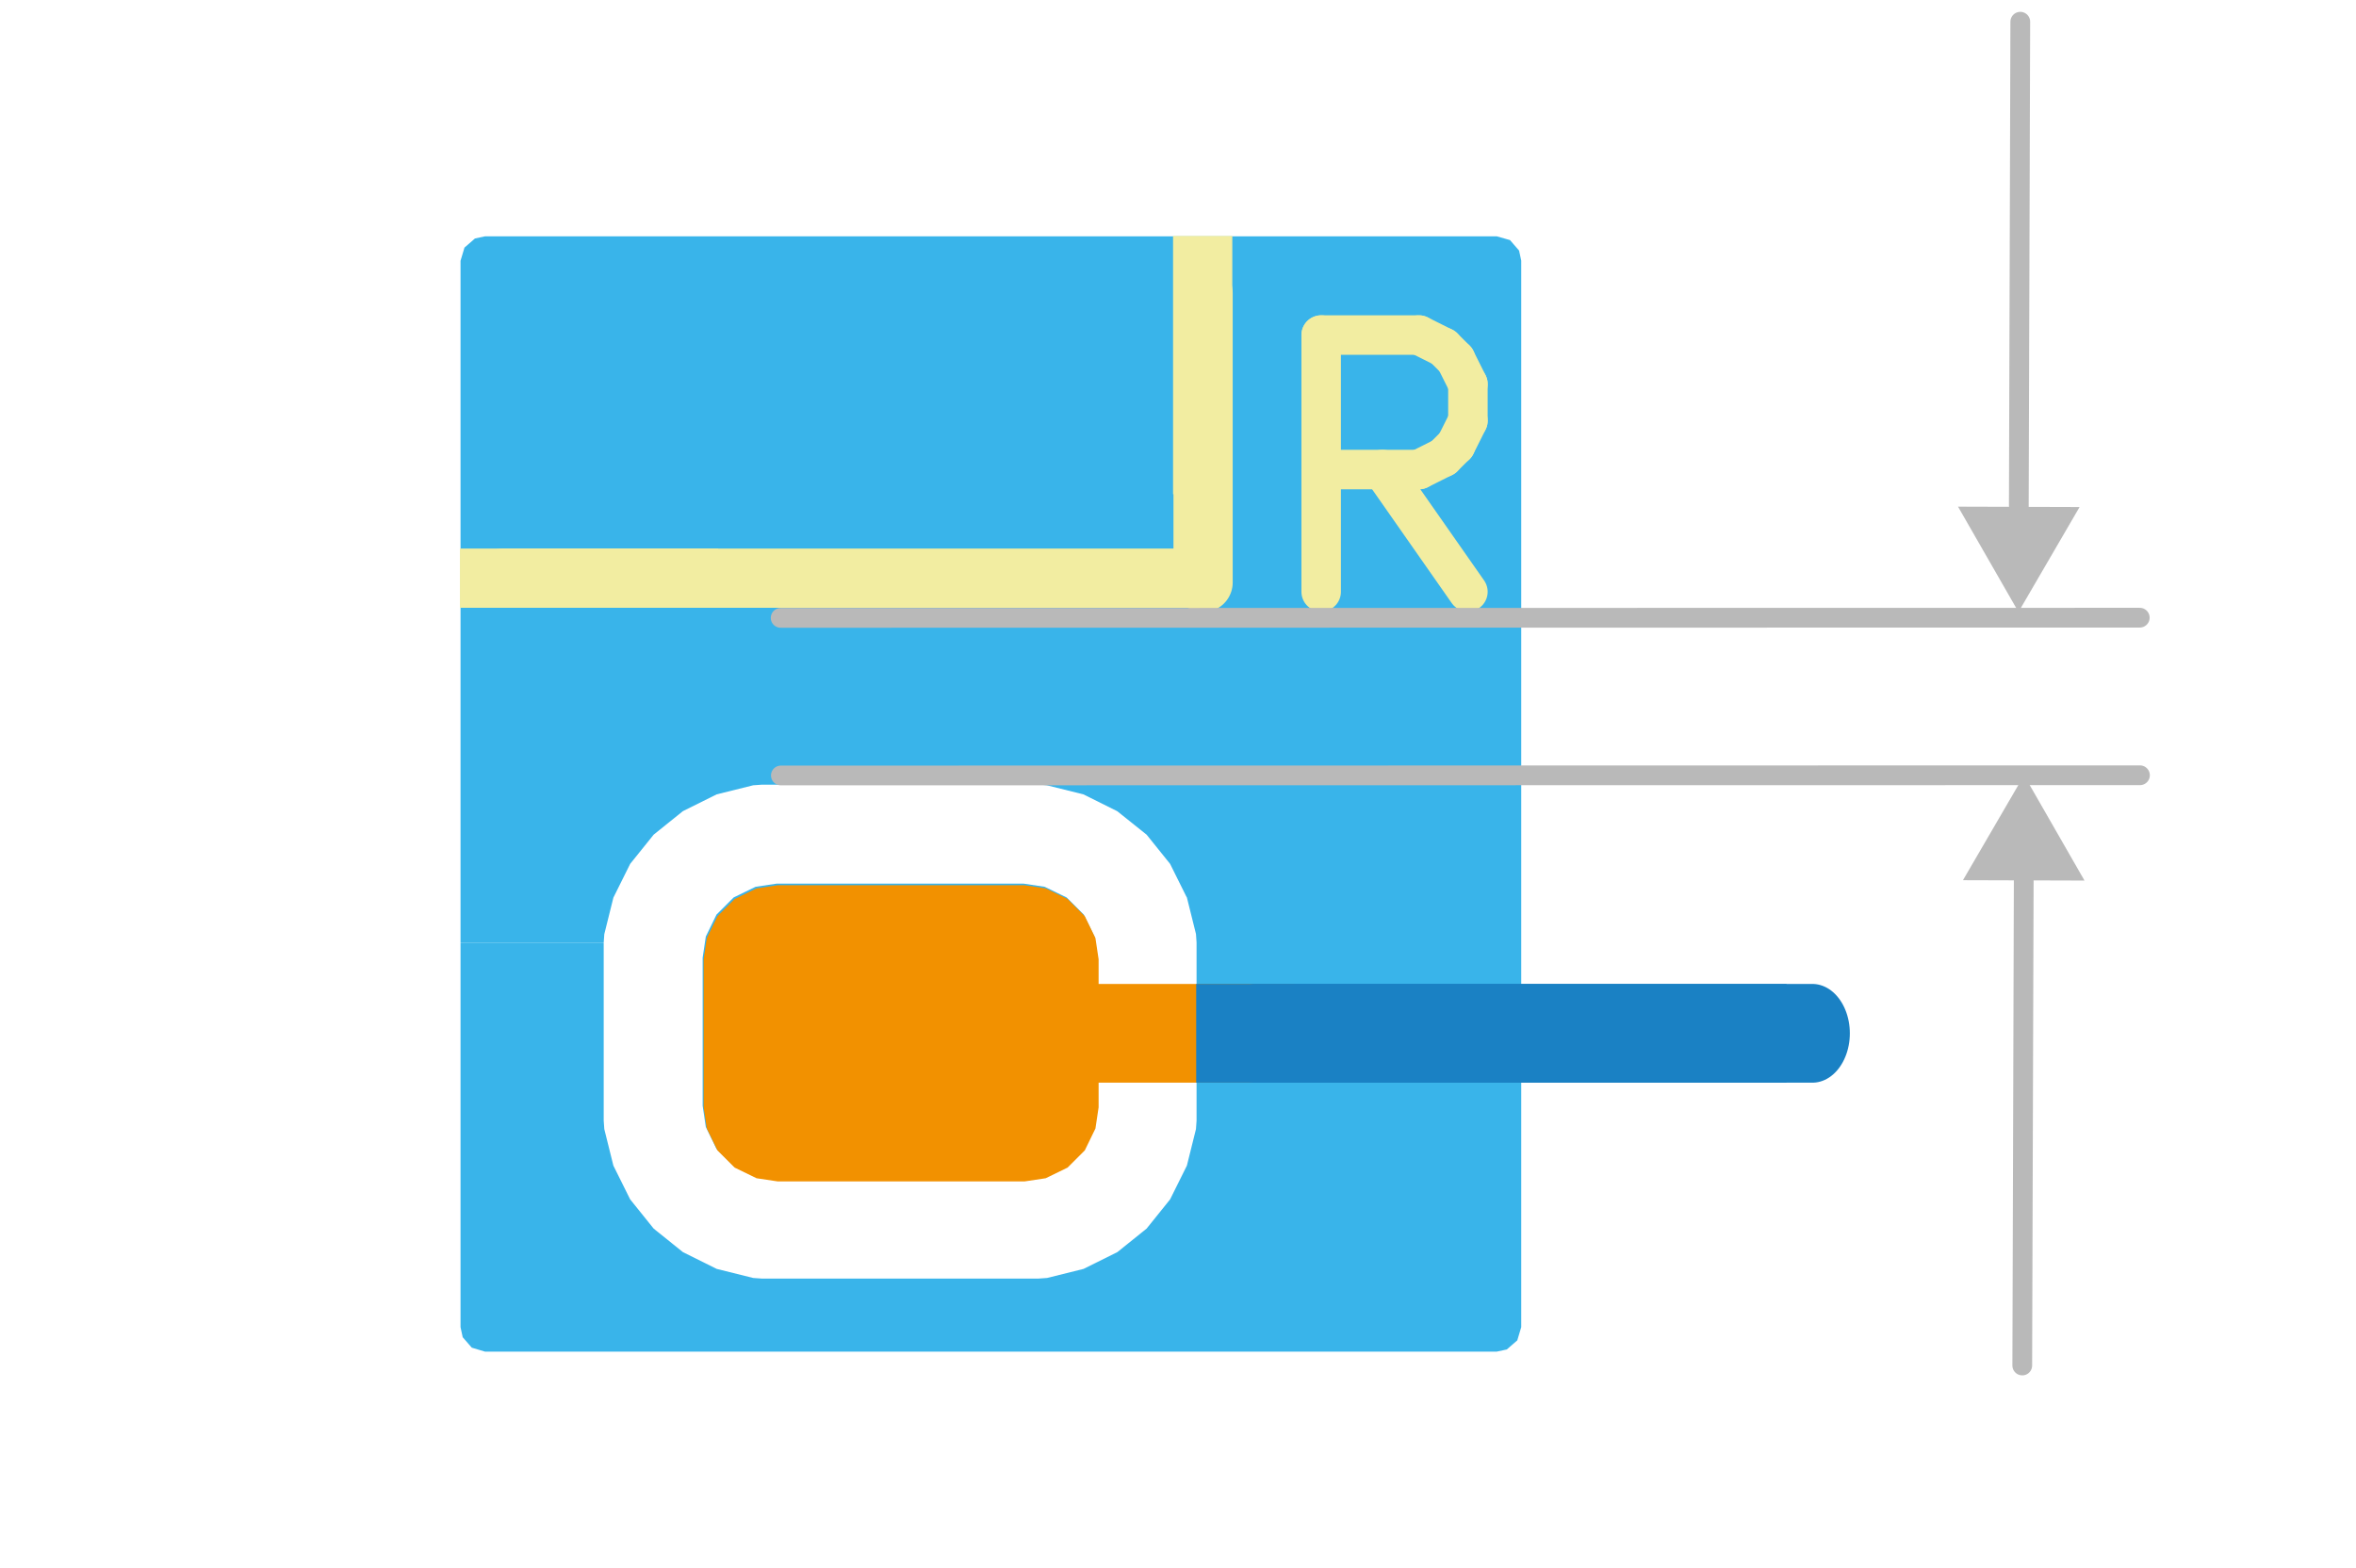
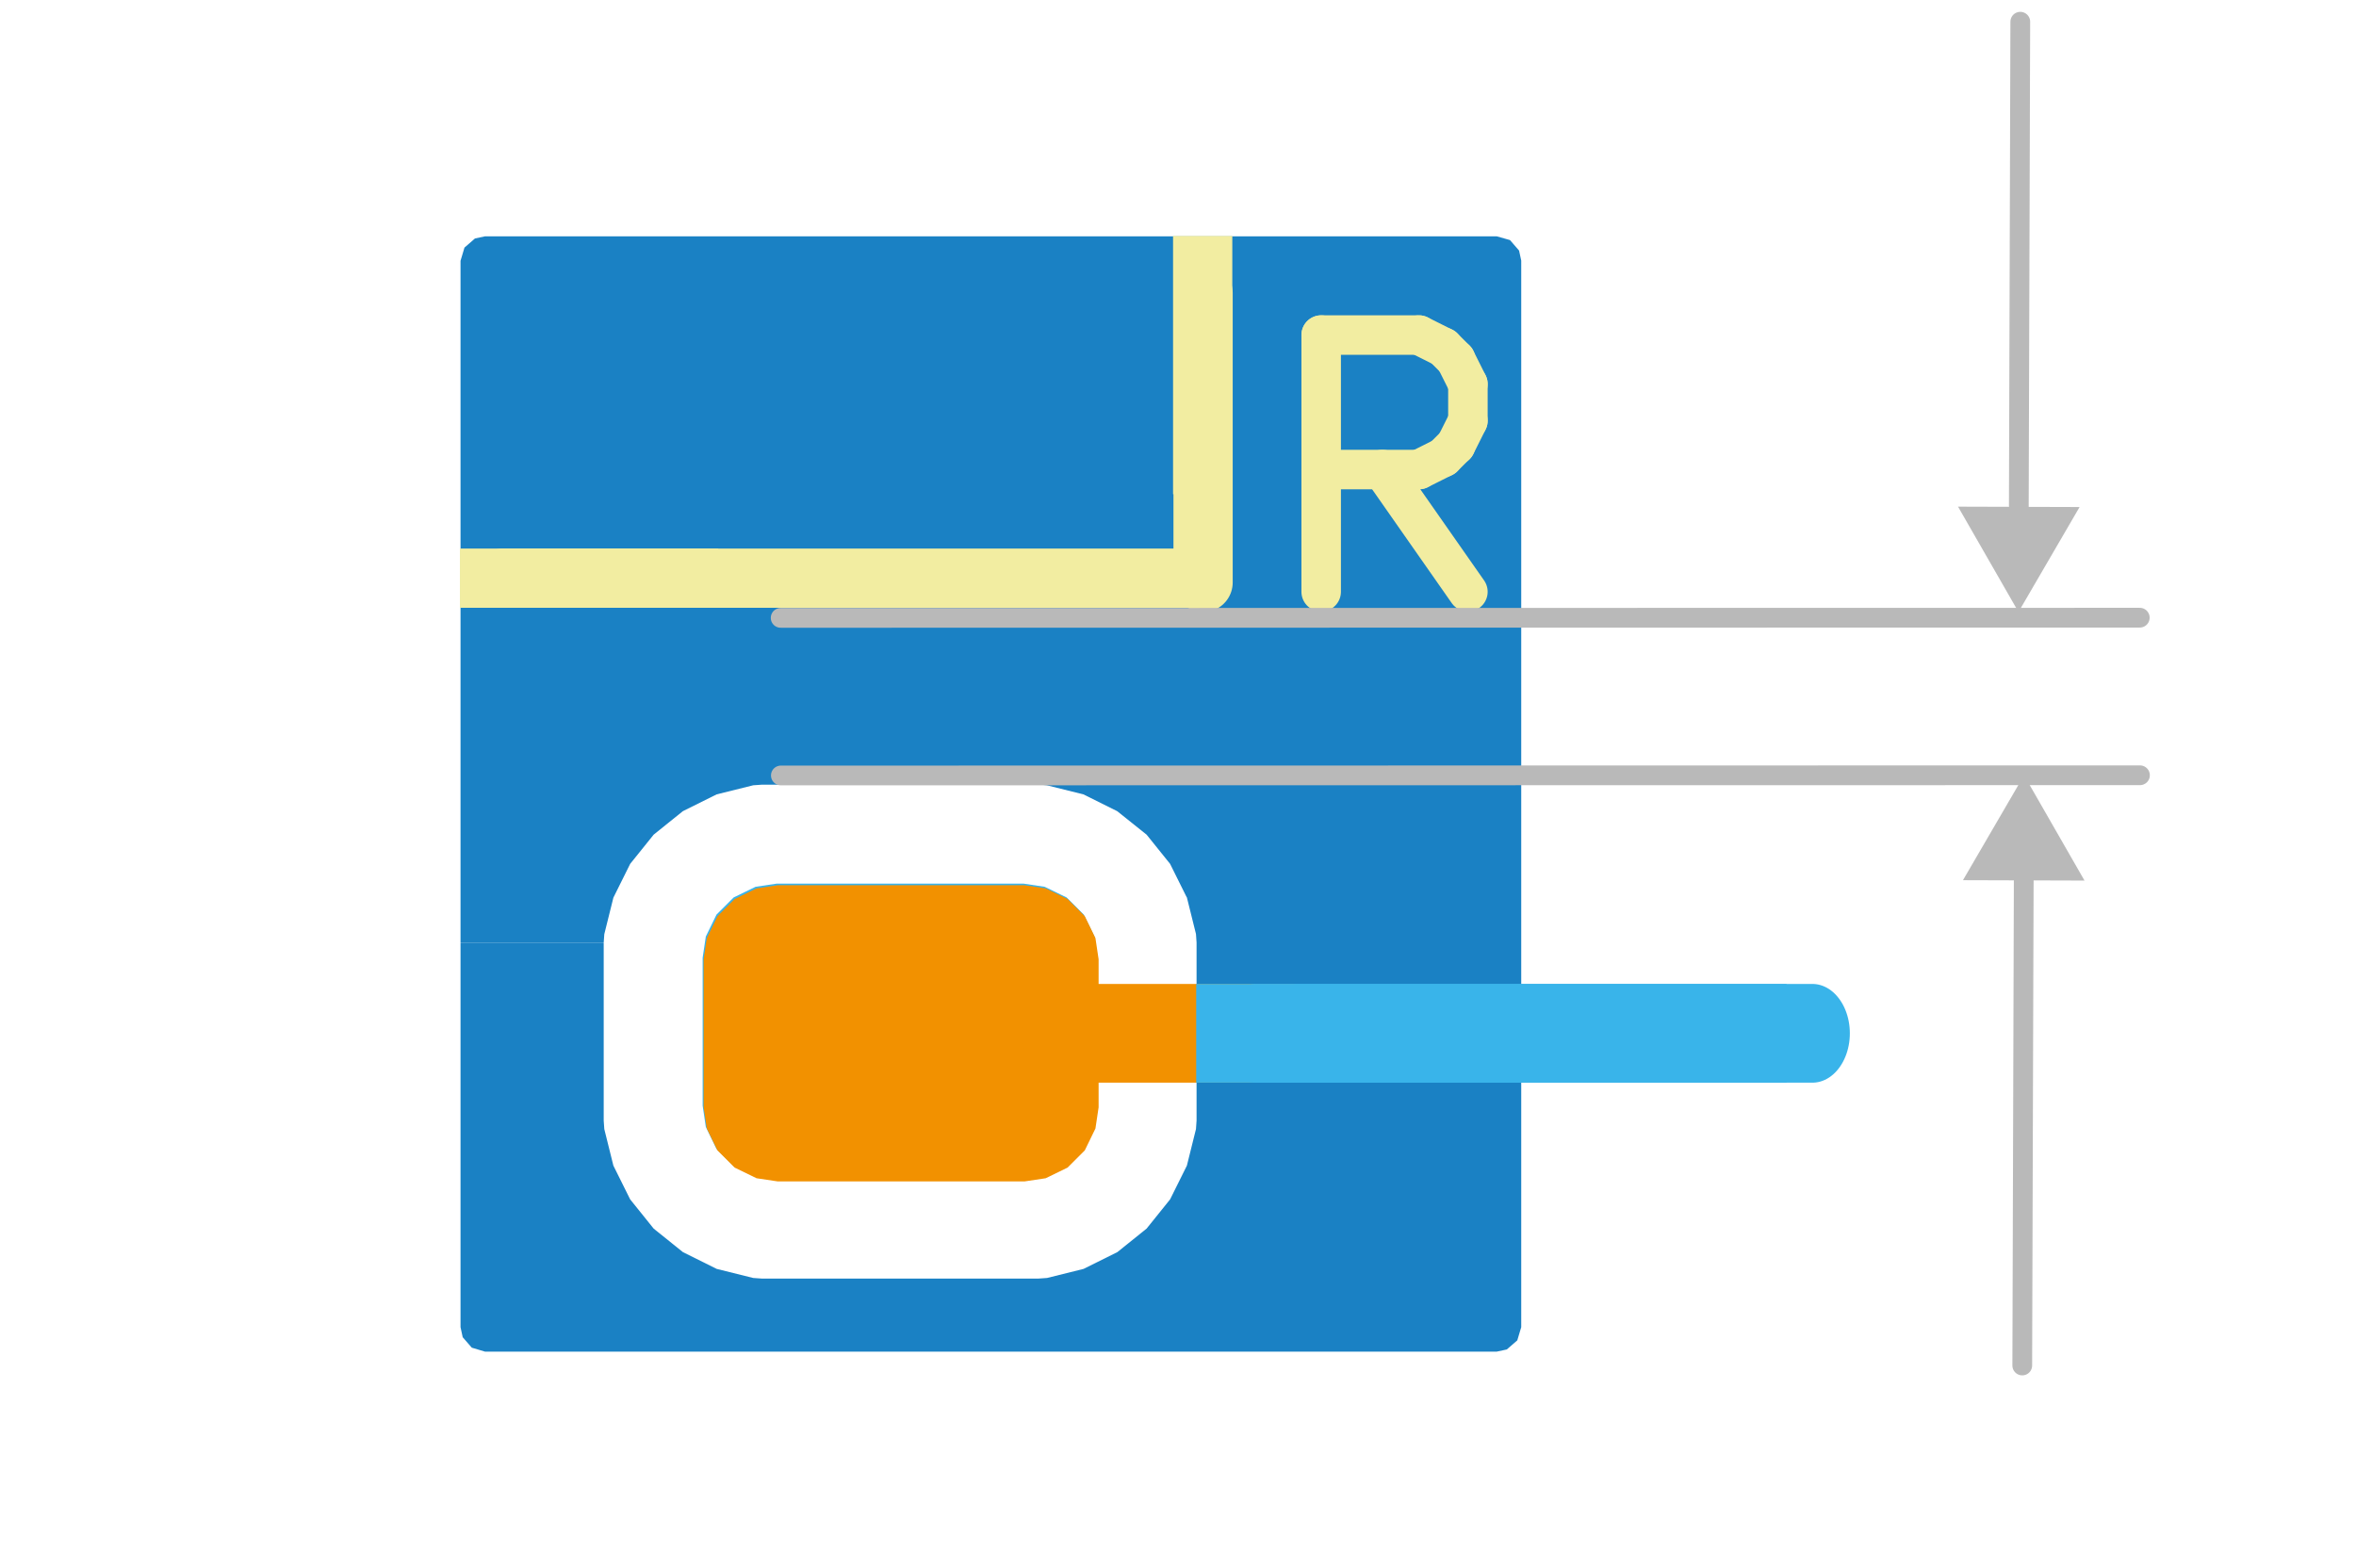
<svg xmlns="http://www.w3.org/2000/svg" version="1.1" width="245" height="163" viewBox="0 0 11.906 7.937" id="svg89">
  <defs id="defs89">
    <marker style="overflow:visible" id="marker89" refX="0" refY="0" orient="auto-start-reverse" markerWidth="1" markerHeight="1" viewBox="0 0 1 1" preserveAspectRatio="xMidYMid">
      <path transform="scale(0.5)" style="fill:context-stroke;fill-rule:evenodd;stroke:context-stroke;stroke-width:1pt" d="M 5.77,0 -2.88,5 V -5 Z" id="path89" />
    </marker>
    <marker style="overflow:visible" id="Triangle" refX="0" refY="0" orient="auto-start-reverse" markerWidth="1" markerHeight="1" viewBox="0 0 1 1" preserveAspectRatio="xMidYMid">
      <path transform="scale(0.5)" style="fill:context-stroke;fill-rule:evenodd;stroke:context-stroke;stroke-width:1pt" d="M 5.77,0 -2.88,5 V -5 Z" id="path135" />
    </marker>
  </defs>
  <g style="fill:#000000;fill-opacity:1;stroke:#000000;stroke-linecap:round;stroke-linejoin:round;stroke-opacity:1" transform="translate(-146.737,-44.89023)" id="g19">
    <path style="fill:#39b4ea;fill-opacity:1;fill-rule:evenodd;stroke:none" d="m 152.283,50.49 -0.016,0.107 -0.054,0.111 -0.087,0.087 -0.111,0.054 -0.107,0.016 h -1.25 l -0.107,-0.016 -0.111,-0.054 -0.087,-0.087 -0.054,-0.111 -0.016,-0.107 v -0.75 l 0.016,-0.107 0.054,-0.111 0.087,-0.087 0.111,-0.054 0.107,-0.016 h 1.25 l 0.107,0.016 0.111,0.054 0.087,0.087 0.054,0.111 0.016,0.107 z" id="path1" />
-     <path style="fill:#39b4ea;fill-opacity:1;fill-rule:evenodd;stroke:none" d="m 154.371,46.106 0.046,0.053 0.011,0.051 v 5.401 l -0.02,0.067 -0.053,0.046 -0.051,0.011 h -5.123 l -0.067,-0.02 -0.046,-0.053 -0.011,-0.051 v -1.948 h 0.725 v 0.902 0 l 0.003,0.043 v 0 l 0.046,0.185 0.085,0.171 v 0 l 0.119,0.148 v 0 l 0.148,0.119 v 0 l 0.171,0.085 v 0 0 l 0.185,0.046 0.043,0.003 h 1.402 l 0.043,-0.003 0.185,-0.046 0.171,-0.085 0.148,-0.119 0.119,-0.148 0.085,-0.171 0.046,-0.185 0.003,-0.043 v -0.902 l -0.003,-0.043 -0.046,-0.185 -0.003,-0.005 -0.082,-0.165 v 0 l -0.119,-0.148 v 0 L 152.382,48.998 v 0 l -0.171,-0.085 -0.185,-0.046 -0.021,-0.002 -0.021,-0.001 v 0 h -1.402 v 0 l -0.043,0.003 v 0 l -0.185,0.046 -0.171,0.085 v 0 l -0.148,0.119 v 0 l -0.119,0.148 v 0 l -0.085,0.171 -0.046,0.185 -0.003,0.043 h -0.725 v -3.453 l 0.02,-0.067 0.053,-0.046 0.051,-0.011 h 5.123 z" id="path2" />
+     <path style="fill:#1a81c4;fill-opacity:1;fill-rule:evenodd;stroke:none" d="m 154.371,46.106 0.046,0.053 0.011,0.051 v 5.401 l -0.02,0.067 -0.053,0.046 -0.051,0.011 h -5.123 l -0.067,-0.02 -0.046,-0.053 -0.011,-0.051 v -1.948 h 0.725 v 0.902 0 l 0.003,0.043 v 0 l 0.046,0.185 0.085,0.171 v 0 l 0.119,0.148 v 0 l 0.148,0.119 v 0 l 0.171,0.085 v 0 0 l 0.185,0.046 0.043,0.003 h 1.402 l 0.043,-0.003 0.185,-0.046 0.171,-0.085 0.148,-0.119 0.119,-0.148 0.085,-0.171 0.046,-0.185 0.003,-0.043 v -0.902 l -0.003,-0.043 -0.046,-0.185 -0.003,-0.005 -0.082,-0.165 v 0 l -0.119,-0.148 v 0 L 152.382,48.998 v 0 l -0.171,-0.085 -0.185,-0.046 -0.021,-0.002 -0.021,-0.001 v 0 h -1.402 v 0 l -0.043,0.003 v 0 l -0.185,0.046 -0.171,0.085 v 0 l -0.148,0.119 v 0 l -0.119,0.148 v 0 l -0.085,0.171 -0.046,0.185 -0.003,0.043 h -0.725 v -3.453 l 0.02,-0.067 0.053,-0.046 0.051,-0.011 h 5.123 z" id="path2" />
    <path style="fill:#f29100;fill-opacity:1;fill-rule:evenodd;stroke:none" d="m 152.288,50.498 -0.016,0.107 -0.054,0.111 -0.087,0.087 -0.111,0.054 -0.107,0.016 h -1.25 l -0.107,-0.016 -0.111,-0.054 -0.087,-0.087 -0.054,-0.111 -0.016,-0.107 v -0.75 l 0.016,-0.107 0.054,-0.111 0.087,-0.087 0.111,-0.054 0.107,-0.016 h 1.25 l 0.107,0.016 0.111,0.054 0.087,0.087 0.054,0.111 0.016,0.107 z" id="path3" />
  </g>
  <g style="fill:none;stroke:#bf2641;stroke-width:0.5;stroke-linecap:round;stroke-linejoin:round;stroke-opacity:1" id="g22" transform="matrix(0.7579043,0,0,1,-108.5674,-44.89023)">
    <path d="m 150.312,50.123 h 1.536" id="path20" style="stroke:#f29100;stroke-width:0.5;stroke-opacity:1;stroke-dasharray:none" />
-     <path d="m 151.622,50.123 h 3.718" id="path21" style="stroke:#1a81c4;stroke-width:0.5;stroke-dasharray:none;stroke-opacity:1" />
-     <path d="m 151.473,50.123 h 3.444" id="path21-7" style="fill:none;stroke:#1a81c4;stroke-width:0.5;stroke-linecap:square;stroke-linejoin:round;stroke-dasharray:none;stroke-opacity:1" />
+     <path d="m 151.622,50.123 h 3.718" id="path21" style="stroke:#39b4ea;stroke-width:0.5;stroke-dasharray:none;stroke-opacity:1" />
+     <path d="m 151.473,50.123 h 3.444" id="path21-7" style="fill:none;stroke:#39b4ea;stroke-width:0.5;stroke-linecap:square;stroke-linejoin:round;stroke-dasharray:none;stroke-opacity:1" />
  </g>
  <g style="fill:none;stroke:#f2eda1;stroke-width:0.2;stroke-linecap:round;stroke-linejoin:round;stroke-opacity:1" id="g34" transform="translate(-146.737,-44.89023)">
    <text x="152.974" y="48.057" textLength="1.64" font-size="1.733px" lengthAdjust="spacingAndGlyphs" text-anchor="start" opacity="0" stroke-opacity="0" id="text22">R</text>
    <g class="stroked-text" id="g33">
      <path d="m 154.158,47.887 -0.433,-0.619" id="path23" />
      <path d="m 153.415,47.887 v -1.3" id="path24" />
      <path d="m 153.415,46.587 h 0.495" id="path25" />
      <path d="m 153.91,46.587 0.124,0.062" id="path26" />
      <path d="m 154.034,46.649 0.062,0.062" id="path27" />
      <path d="m 154.096,46.711 0.062,0.124" id="path28" />
      <path d="m 154.158,46.835 v 0.186" id="path29" />
      <path d="m 154.158,47.021 -0.062,0.124" id="path30" />
      <path d="m 154.096,47.144 -0.062,0.062" id="path31" />
      <path d="m 154.034,47.206 -0.124,0.062" id="path32" />
      <path d="M 153.91,47.268 H 153.415" id="path33" />
    </g>
  </g>
  <g style="fill:none;stroke:#f2eda1;stroke-width:0.3;stroke-linecap:round;stroke-linejoin:round;stroke-opacity:1" id="g35" transform="translate(-146.737,-44.89023)">
    <path d="m 152.815,47.818 h -3.542" id="path34" style="stroke-width:0.3;stroke-dasharray:none" />
    <path d="m 152.817,46.374 v 1.466" id="path35" style="stroke-width:0.3;stroke-dasharray:none" />
    <path d="m 152.815,46.235 v 1.008" id="path35-5" style="fill:none;stroke:#f2eda1;stroke-width:0.3;stroke-linecap:square;stroke-linejoin:round;stroke-dasharray:none;stroke-opacity:1" />
    <path d="m 149.204,47.818 h 1.008" id="path35-5-9" style="fill:none;stroke:#f2eda1;stroke-width:0.3;stroke-linecap:square;stroke-linejoin:round;stroke-dasharray:none;stroke-opacity:1" />
  </g>
  <g style="fill:none;stroke:#b9b9b9;stroke-width:0.1;stroke-linecap:round;stroke-linejoin:round;stroke-opacity:1" id="g89">
    <path d="m 10.218,0.11 -0.008,2.634" id="path80" style="marker-end:url(#Triangle)" />
    <path d="m 10.236,4.281 -0.008,2.634" id="path81" style="marker-start:url(#marker89)" />
    <path d="m 3.941,3.129 6.882,-10e-4" id="path82" />
    <path d="m 3.942,3.927 6.882,-10e-4" id="path83" />
  </g>
</svg>
